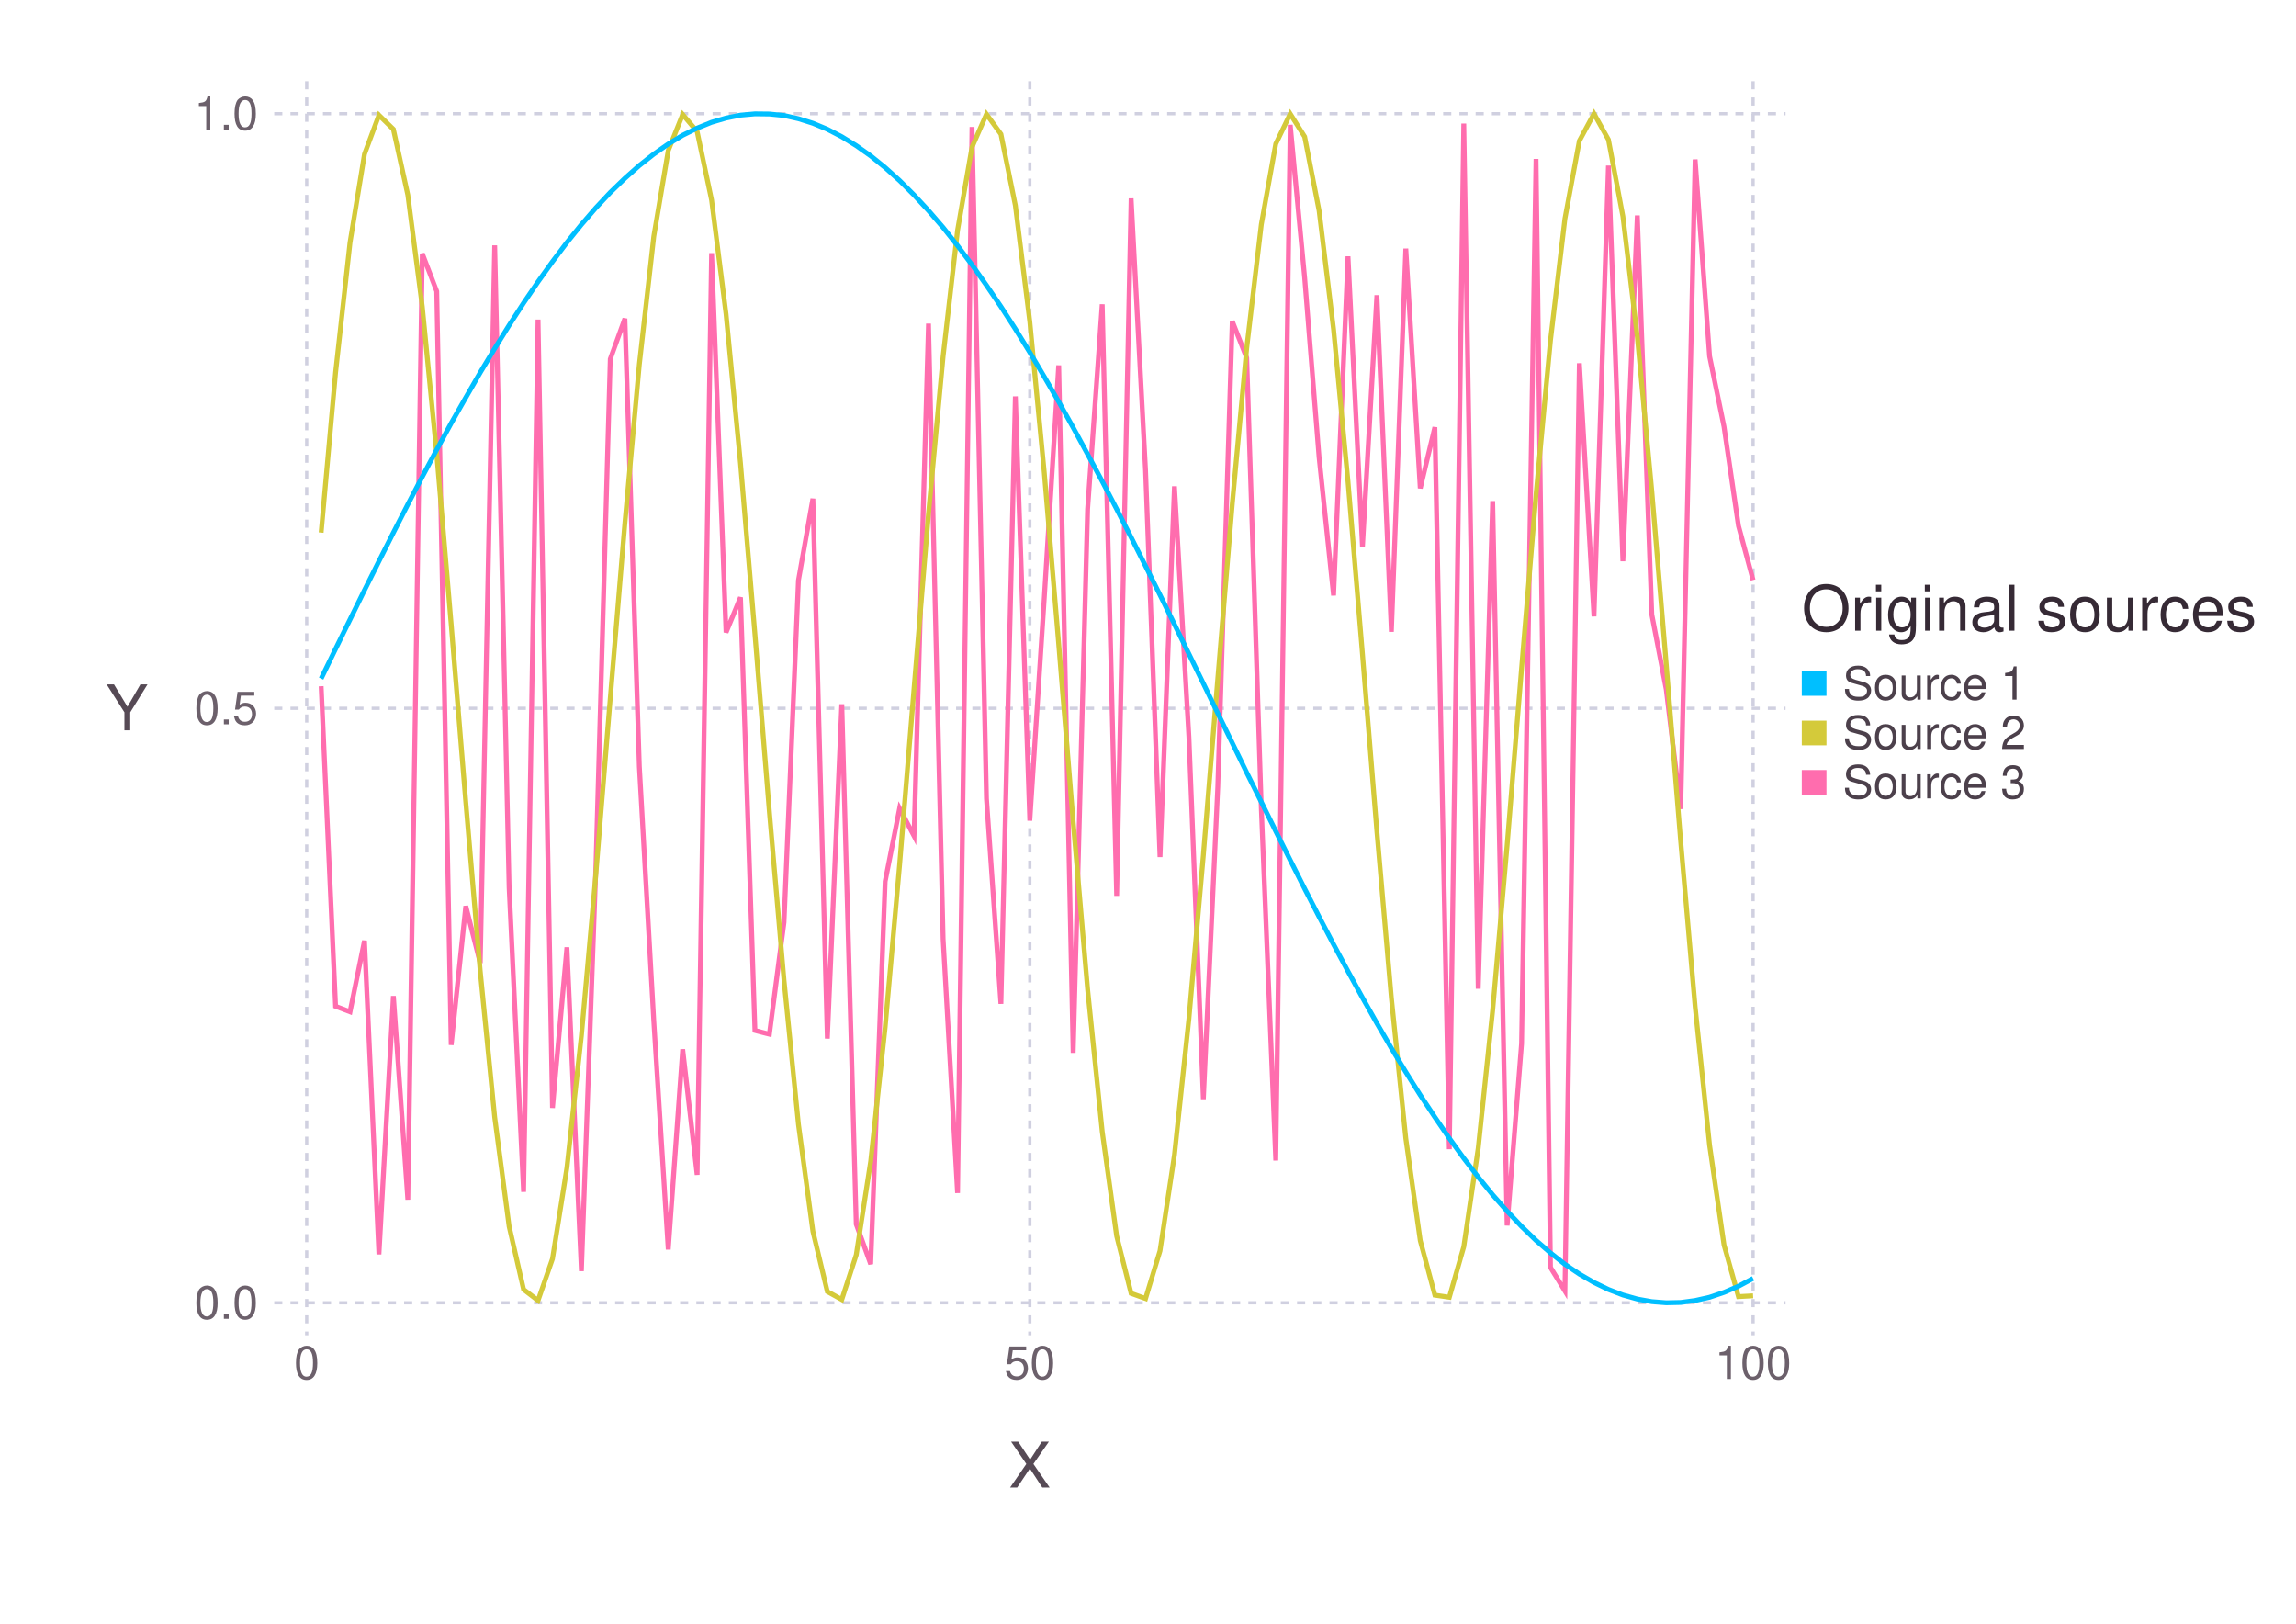
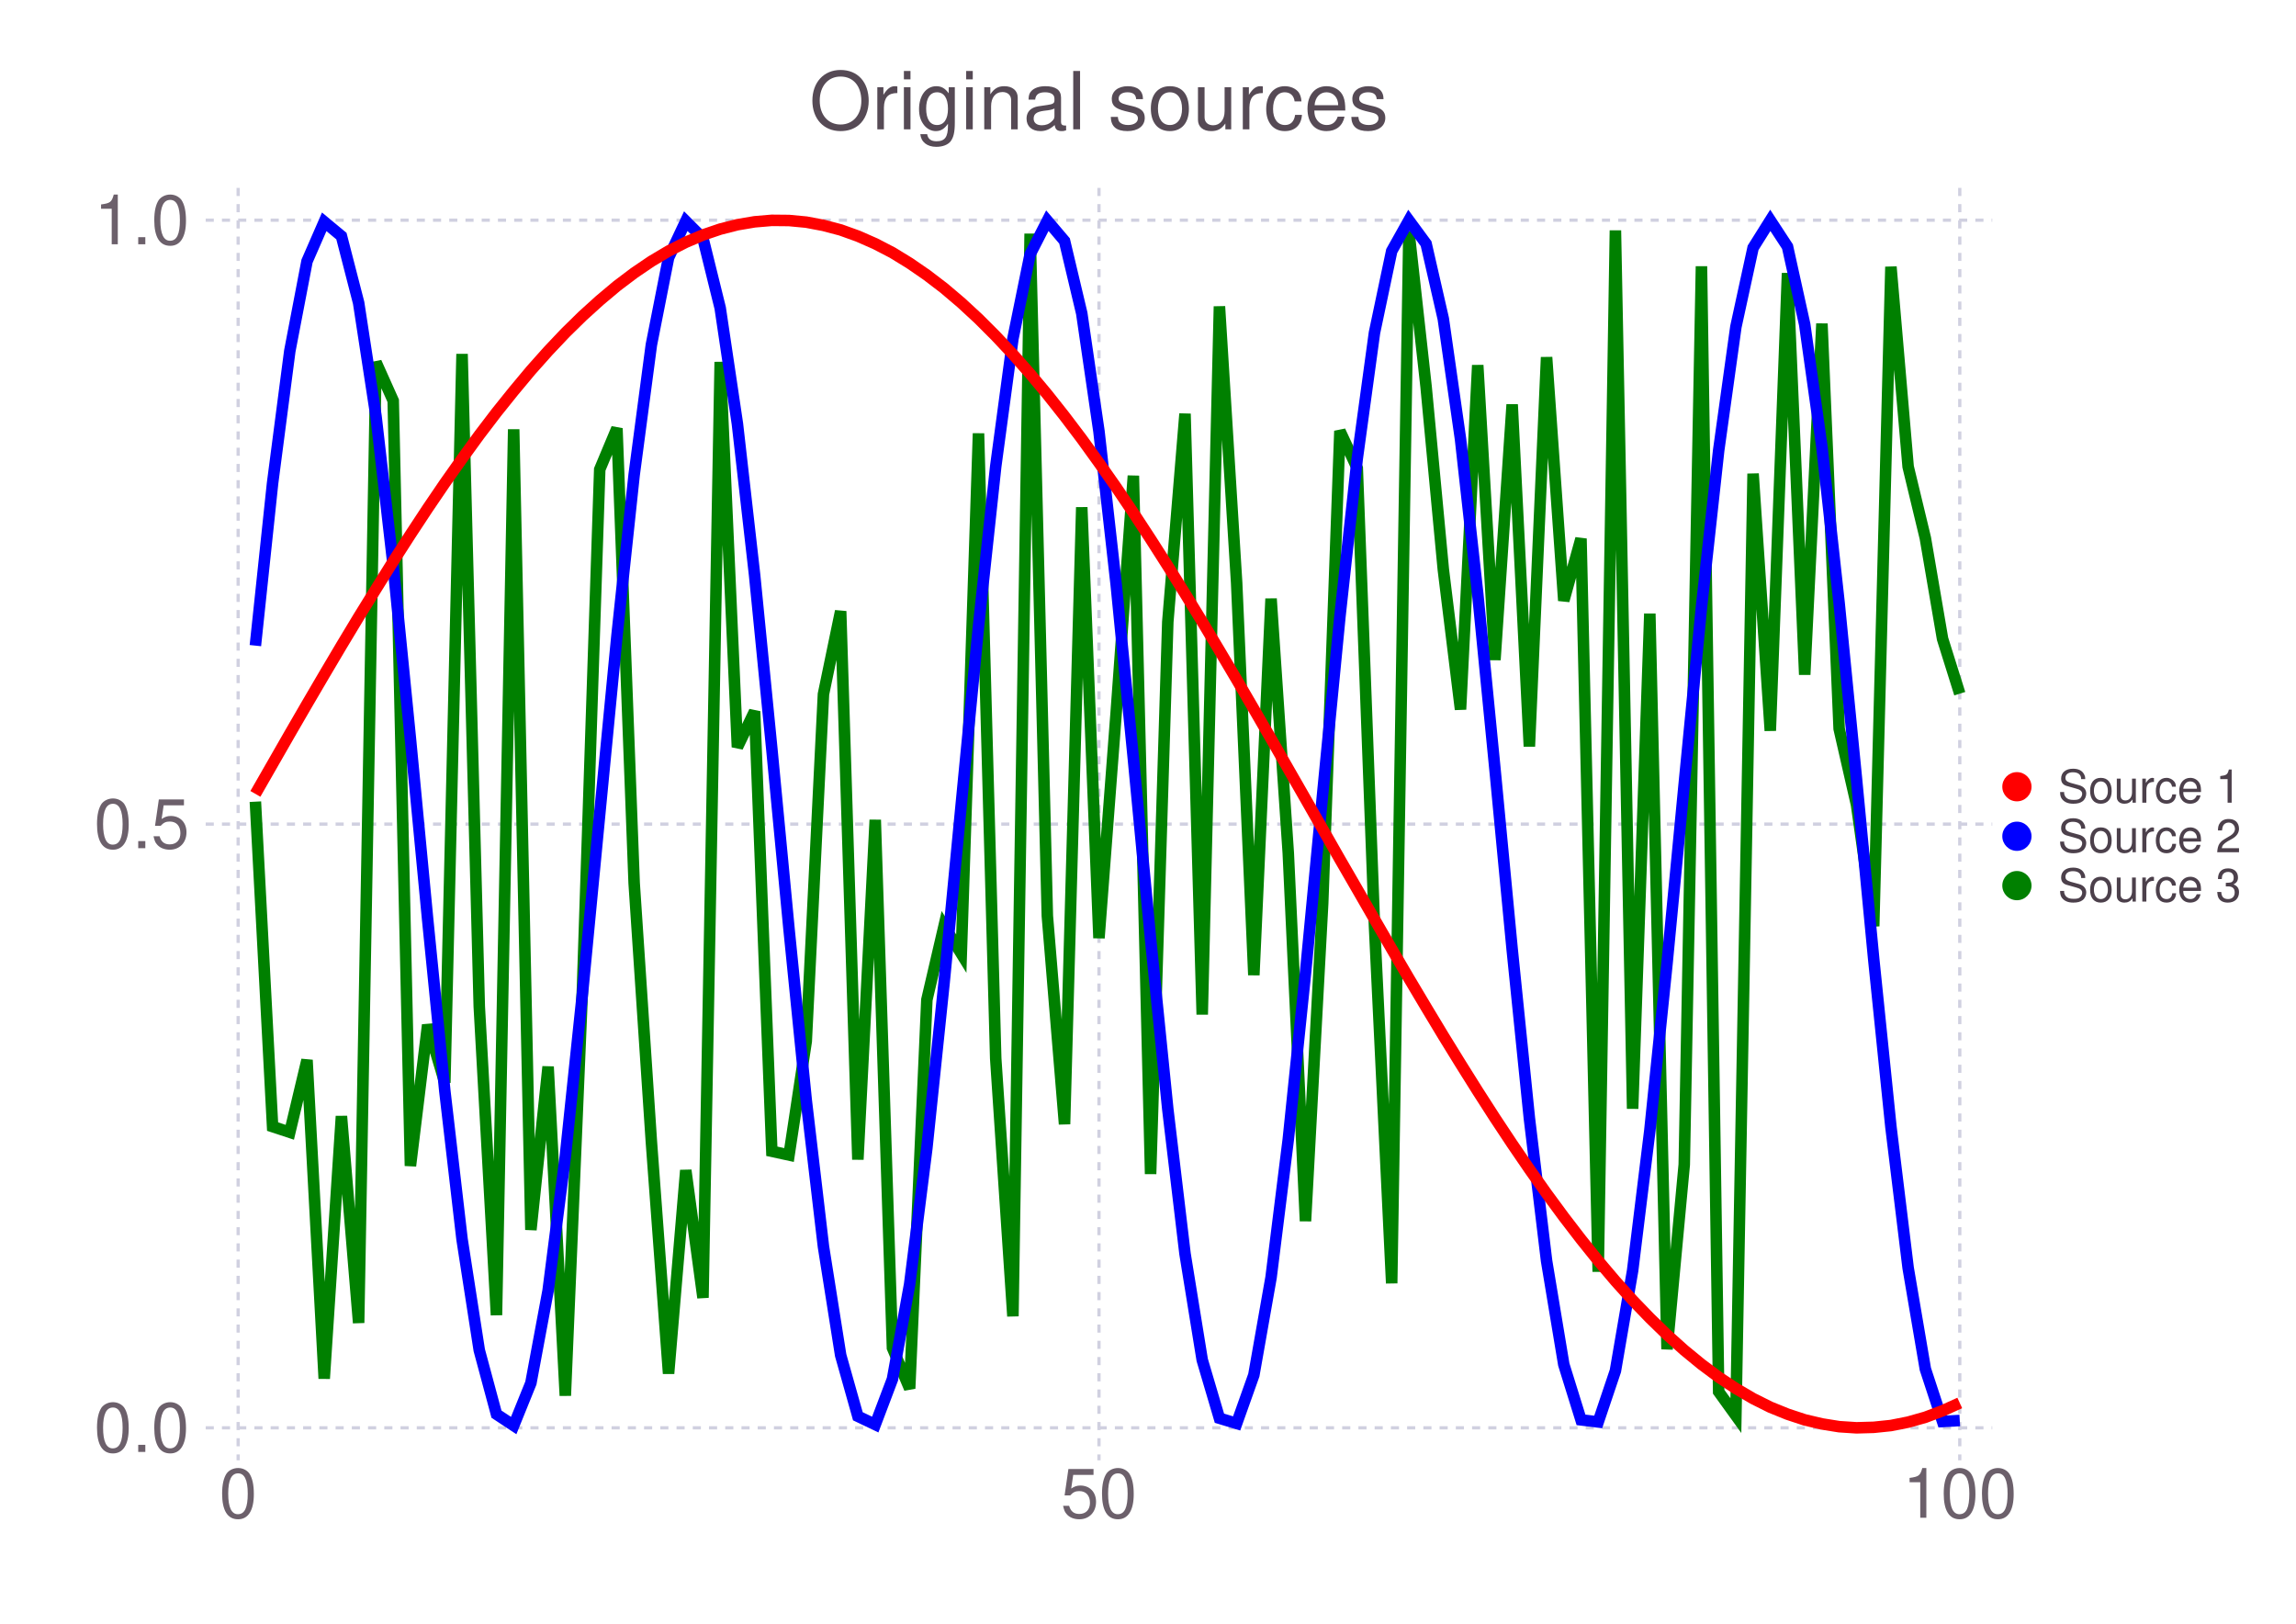
<svg xmlns="http://www.w3.org/2000/svg" version="1.2" width="141.42mm" height="100mm" viewBox="0 0 141.42 100" stroke="none" fill="#000000" stroke-width="0.3" font-size="3.88">
-   <g class="plotroot xscalable yscalable" id="img-ad81fe11-1">
-     <g font-size="3.88" font-family="'PT Sans','Helvetica Neue','Helvetica',sans-serif" fill="#564A55" stroke="#000000" stroke-opacity="0.000" id="img-ad81fe11-2">
-       <text x="63.43" y="89.28" text-anchor="middle" dy="0.6em">X</text>
-     </g>
-     <g class="guide xlabels" font-size="2.82" font-family="'PT Sans Caption','Helvetica Neue','Helvetica',sans-serif" fill="#6C606B" id="img-ad81fe11-3">
-       <text x="18.89" y="83.23" text-anchor="middle" dy="0.6em">0</text>
-       <text x="63.43" y="83.23" text-anchor="middle" dy="0.6em">50</text>
-       <text x="107.98" y="83.23" text-anchor="middle" dy="0.6em">100</text>
-     </g>
-     <g class="guide colorkey" id="img-ad81fe11-4">
-       <g fill="#4C404B" font-size="2.82" font-family="'PT Sans','Helvetica Neue','Helvetica',sans-serif" id="img-ad81fe11-5">
-         <text x="113.5" y="42.1" dy="0.35em" id="img-ad81fe11-6" class="color_Source_1">Source 1</text>
-         <text x="113.5" y="45.14" dy="0.35em" id="img-ad81fe11-7" class="color_Source_2">Source 2</text>
-         <text x="113.5" y="48.18" dy="0.35em" id="img-ad81fe11-8" class="color_Source_3">Source 3</text>
+   <defs>
+     <marker id="arrow" markerWidth="15" markerHeight="7" refX="5" refY="3.5" orient="auto" markerUnits="strokeWidth">
+       <path d="M0,0 L15,3.5 L0,7 z" stroke="context-stroke" fill="context-stroke" />
+     </marker>
+   </defs>
+   <g class="plotroot xscalable yscalable" id="img-072d42ea-1">
+     <g class="guide xlabels" font-size="4.23" font-family="'PT Sans Caption','Helvetica Neue','Helvetica',sans-serif" fill="#6C606B" id="img-072d42ea-2">
+       <g transform="translate(14.67,90.93)">
+         <g class="primitive">
+           <text text-anchor="middle" dy="0.6em">0</text>
+         </g>
      </g>
-       <g stroke="#000000" stroke-opacity="0.000" id="img-ad81fe11-9">
-         <rect x="110.98" y="41.33" width="1.52" height="1.52" id="img-ad81fe11-10" class="color_Source_1" fill="#00BFFF" />
-         <rect x="110.98" y="44.38" width="1.52" height="1.52" id="img-ad81fe11-11" class="color_Source_2" fill="#D4CA3A" />
-         <rect x="110.98" y="47.42" width="1.52" height="1.52" id="img-ad81fe11-12" class="color_Source_3" fill="#FF6DAE" />
+       <g transform="translate(67.69,90.93)">
+         <g class="primitive">
+           <text text-anchor="middle" dy="0.6em">50</text>
+         </g>
      </g>
-       <g fill="#362A35" font-size="3.88" font-family="'PT Sans','Helvetica Neue','Helvetica',sans-serif" stroke="#000000" stroke-opacity="0.000" id="img-ad81fe11-13">
-         <text x="110.98" y="38.84" id="img-ad81fe11-14">Original sources</text>
+       <g transform="translate(120.71,90.93)">
+         <g class="primitive">
+           <text text-anchor="middle" dy="0.6em">100</text>
+         </g>
      </g>
    </g>
-     <g clip-path="url(#img-ad81fe11-15)">
-       <g id="img-ad81fe11-16">
-         <g pointer-events="visible" opacity="1" fill="#000000" fill-opacity="0.000" stroke="#000000" stroke-opacity="0.000" class="guide background" id="img-ad81fe11-17">
-           <rect x="16.89" y="5" width="93.09" height="77.23" id="img-ad81fe11-18" />
+     <g class="guide colorkey" id="img-072d42ea-3">
+       <g fill="#4C404B" font-size="2.82" font-family="'PT Sans','Helvetica Neue','Helvetica',sans-serif" id="img-072d42ea-4">
+         <g transform="translate(126.75,48.45)" id="img-072d42ea-5">
+           <g class="primitive">
+             <text dy="0.35em">Source 1</text>
+           </g>
        </g>
-         <g class="guide ygridlines xfixed" stroke-dasharray="0.5,0.5" stroke-width="0.2" stroke="#D0D0E0" id="img-ad81fe11-19">
-           <path fill="none" d="M16.89,80.23 L 109.98 80.23" id="img-ad81fe11-20" />
-           <path fill="none" d="M16.89,43.62 L 109.98 43.62" id="img-ad81fe11-21" />
-           <path fill="none" d="M16.89,7 L 109.98 7" id="img-ad81fe11-22" />
+         <g transform="translate(126.75,51.5)" id="img-072d42ea-6">
+           <g class="primitive">
+             <text dy="0.35em">Source 2</text>
+           </g>
        </g>
-         <g class="guide xgridlines yfixed" stroke-dasharray="0.5,0.5" stroke-width="0.2" stroke="#D0D0E0" id="img-ad81fe11-23">
-           <path fill="none" d="M18.89,5 L 18.89 82.23" id="img-ad81fe11-24" />
-           <path fill="none" d="M63.43,5 L 63.43 82.23" id="img-ad81fe11-25" />
-           <path fill="none" d="M107.98,5 L 107.98 82.23" id="img-ad81fe11-26" />
+         <g transform="translate(126.75,54.54)" id="img-072d42ea-7">
+           <g class="primitive">
+             <text dy="0.35em">Source 3</text>
+           </g>
        </g>
-         <g class="plotpanel" id="img-ad81fe11-27">
-           <g stroke-width="0.3" fill="#000000" fill-opacity="0.000" class="geometry color_Source_3" stroke-dasharray="none" stroke="#FF6DAE" id="img-ad81fe11-28">
-             <path fill="none" d="M19.78,42.26 L 20.67 61.97 21.56 62.31 22.45 57.93 23.34 77.25 24.23 61.34 25.12 73.88 26.01 15.62 26.9 17.94 27.79 64.35 28.69 55.8 29.58 59.31 30.47 15.11 31.36 54.68 32.25 73.4 33.14 19.68 34.03 68.23 34.92 58.34 35.81 78.28 36.7 53.5 37.59 22.11 38.49 19.62 39.38 47.2 40.27 62.88 41.16 76.95 42.05 64.62 42.94 72.35 43.83 15.59 44.72 38.95 45.61 36.79 46.5 63.46 47.39 63.69 48.29 56.8 49.18 35.74 50.07 30.71 50.96 63.96 51.85 43.37 52.74 75.39 53.63 77.85 54.52 54.28 55.41 49.79 56.3 51.48 57.19 19.93 58.09 57.83 58.98 73.47 59.87 7.82 60.76 49.18 61.65 61.82 62.54 24.41 63.43 50.54 64.32 36.85 65.21 22.5 66.1 64.84 66.99 31.36 67.89 18.74 68.78 55.17 69.67 12.22 70.56 28.98 71.45 52.78 72.34 29.95 73.23 45.38 74.12 67.69 75.01 48.43 75.9 19.78 76.79 22.04 77.69 49.79 78.58 71.47 79.47 7.69 80.36 17.11 81.25 28.18 82.14 36.67 83.03 15.79 83.92 33.67 84.81 18.18 85.7 38.91 86.59 15.31 87.48 30.07 88.38 26.31 89.27 70.77 90.16 7.61 91.05 60.89 91.94 30.86 92.83 75.47 93.72 64.27 94.61 9.79 95.5 78.05 96.39 79.5 97.28 22.37 98.18 37.96 99.07 10.2 99.96 34.56 100.85 13.27 101.74 37.84 102.63 42.45 103.52 49.82 104.41 9.82 105.3 21.94 106.19 26.28 107.08 32.38 107.98 35.72" id="img-ad81fe11-29" />
+       </g>
+       <g stroke-width="0" id="img-072d42ea-8">
+         <g stroke="#000000" stroke-opacity="0.000" fill-opacity="1" fill="#008000" id="img-072d42ea-9">
+           <g transform="translate(124.23,54.54)" id="img-072d42ea-10">
+             <circle cx="0" cy="0" r="0.9" class="primitive" />
          </g>
-           <g stroke-width="0.3" fill="#000000" fill-opacity="0.000" class="geometry color_Source_2" stroke-dasharray="none" stroke="#D4CA3A" id="img-ad81fe11-30">
-             <path fill="none" d="M19.78,32.8 L 20.67 22.94 21.56 14.93 22.45 9.49 23.34 7.09 24.23 7.96 25.12 12.01 26.01 18.88 26.9 27.97 27.79 38.45 28.69 49.39 29.58 59.82 30.47 68.8 31.36 75.53 32.25 79.41 33.14 80.09 34.03 77.52 34.92 71.91 35.81 63.78 36.7 53.85 37.59 43 38.49 32.21 39.38 22.44 40.27 14.56 41.16 9.27 42.05 7.05 42.94 8.1 43.83 12.32 44.72 19.34 45.61 28.53 46.5 39.06 47.39 50 48.29 60.37 49.18 69.24 50.07 75.83 50.96 79.54 51.85 80.03 52.74 77.28 53.63 71.52 54.52 63.26 55.41 53.26 56.3 42.39 57.19 31.63 58.09 21.94 58.98 14.18 59.87 9.06 60.76 7.03 61.65 8.26 62.54 12.65 63.43 19.81 64.32 29.09 65.21 39.67 66.1 50.61 66.99 60.92 67.89 69.68 68.78 76.12 69.67 79.65 70.56 79.97 71.45 77.03 72.34 71.12 73.23 62.74 74.12 52.66 75.01 41.77 75.9 31.05 76.79 21.44 77.69 13.82 78.58 8.86 79.47 7.01 80.36 8.42 81.25 12.98 82.14 20.28 83.03 29.66 83.92 40.28 84.81 51.21 85.7 61.46 86.59 70.11 87.48 76.4 88.38 79.76 89.27 79.89 90.16 76.78 91.05 70.71 91.94 62.21 92.83 52.06 93.72 41.16 94.61 30.47 95.5 20.96 96.39 13.47 97.28 8.67 98.18 7 99.07 8.6 99.96 13.32 100.85 20.75 101.74 30.23 102.63 40.9 103.52 51.81 104.41 61.99 105.3 70.53 106.19 76.67 107.08 79.85 107.98 79.8" id="img-ad81fe11-31" />
+         </g>
+         <g stroke="#000000" stroke-opacity="0.000" fill-opacity="1" fill="#0000FF" id="img-072d42ea-11">
+           <g transform="translate(124.23,51.5)" id="img-072d42ea-12">
+             <circle cx="0" cy="0" r="0.9" class="primitive" />
          </g>
-           <g stroke-width="0.3" fill="#000000" fill-opacity="0.000" class="geometry color_Source_1" stroke-dasharray="none" stroke="#00BFFF" id="img-ad81fe11-32">
-             <path fill="none" d="M19.78,41.79 L 20.67 39.96 21.56 38.15 22.45 36.34 23.34 34.56 24.23 32.8 25.12 31.06 26.01 29.36 26.9 27.69 27.79 26.06 28.69 24.48 29.58 22.94 30.47 21.46 31.36 20.03 32.25 18.66 33.14 17.35 34.03 16.11 34.92 14.93 35.81 13.83 36.7 12.8 37.59 11.85 38.49 10.98 39.38 10.19 40.27 9.49 41.16 8.87 42.05 8.33 42.94 7.89 43.83 7.53 44.72 7.27 45.61 7.09 46.5 7.01 47.39 7.02 48.29 7.11 49.18 7.31 50.07 7.59 50.96 7.96 51.85 8.42 52.74 8.97 53.63 9.6 54.52 10.32 55.41 11.12 56.3 12.01 57.19 12.97 58.09 14.01 58.98 15.13 59.87 16.31 60.76 17.57 61.65 18.88 62.54 20.26 63.43 21.7 64.32 23.2 65.21 24.74 66.1 26.33 66.99 27.97 67.89 29.64 68.78 31.35 69.67 33.09 70.56 34.86 71.45 36.64 72.34 38.45 73.23 40.27 74.12 42.09 75.01 43.93 75.9 45.75 76.79 47.58 77.69 49.39 78.58 51.19 79.47 52.97 80.36 54.73 81.25 56.46 82.14 58.16 83.03 59.82 83.92 61.44 84.81 63.02 85.7 64.55 86.59 66.02 87.48 67.44 88.38 68.8 89.27 70.1 90.16 71.33 91.05 72.49 91.94 73.58 92.83 74.59 93.72 75.53 94.61 76.39 95.5 77.16 96.39 77.86 97.28 78.46 98.18 78.98 99.07 79.41 99.96 79.75 100.85 80 101.74 80.16 102.63 80.23 103.52 80.21 104.41 80.09 105.3 79.89 106.19 79.59 107.08 79.21 107.98 78.73" id="img-ad81fe11-33" />
+         </g>
+         <g stroke="#000000" stroke-opacity="0.000" fill-opacity="1" fill="#FF0000" id="img-072d42ea-13">
+           <g transform="translate(124.23,48.45)" id="img-072d42ea-14">
+             <circle cx="0" cy="0" r="0.9" class="primitive" />
+           </g>
+         </g>
+       </g>
+       <g fill="#362A35" font-size="3.88" font-family="'PT Sans','Helvetica Neue','Helvetica',sans-serif" stroke="#000000" stroke-opacity="0.000" id="img-072d42ea-15">
+         <g transform="translate(123.71,45.43)" id="img-072d42ea-16">
+           <g class="primitive">
+             <text dy="-0em" />
          </g>
        </g>
      </g>
    </g>
-     <g class="guide ylabels" font-size="2.82" font-family="'PT Sans Caption','Helvetica Neue','Helvetica',sans-serif" fill="#6C606B" id="img-ad81fe11-34">
-       <text x="15.89" y="80.23" text-anchor="end" dy="0.35em" id="img-ad81fe11-35">0.0</text>
-       <text x="15.89" y="43.62" text-anchor="end" dy="0.35em" id="img-ad81fe11-36">0.5</text>
-       <text x="15.89" y="7" text-anchor="end" dy="0.35em" id="img-ad81fe11-37">1.0</text>
+     <g clip-path="url(#img-072d42ea-17)">
+       <g id="img-072d42ea-18">
+         <g pointer-events="visible" stroke-width="0.3" fill="#000000" fill-opacity="0.000" stroke="#000000" stroke-opacity="0.000" class="guide background" id="img-072d42ea-19">
+           <g transform="translate(67.69,50.75)" id="img-072d42ea-20">
+             <path d="M-55.02,-39.18 L55.02,-39.18 55.02,39.18 -55.02,39.18  z" class="primitive" />
+           </g>
+         </g>
+         <g class="guide ygridlines xfixed" stroke-dasharray="0.5,0.5" stroke-width="0.2" stroke="#D0D0E0" id="img-072d42ea-21">
+           <g transform="translate(67.69,87.93)" id="img-072d42ea-22">
+             <path fill="none" d="M-55.02,0 L55.02,0 " class="primitive" />
+           </g>
+           <g transform="translate(67.69,50.75)" id="img-072d42ea-23">
+             <path fill="none" d="M-55.02,0 L55.02,0 " class="primitive" />
+           </g>
+           <g transform="translate(67.69,13.56)" id="img-072d42ea-24">
+             <path fill="none" d="M-55.02,0 L55.02,0 " class="primitive" />
+           </g>
+         </g>
+         <g class="guide xgridlines yfixed" stroke-dasharray="0.5,0.5" stroke-width="0.2" stroke="#D0D0E0" id="img-072d42ea-25">
+           <g transform="translate(14.67,50.75)" id="img-072d42ea-26">
+             <path fill="none" d="M0,-39.18 L0,39.18 " class="primitive" />
+           </g>
+           <g transform="translate(67.69,50.75)" id="img-072d42ea-27">
+             <path fill="none" d="M0,-39.18 L0,39.18 " class="primitive" />
+           </g>
+           <g transform="translate(120.71,50.75)" id="img-072d42ea-28">
+             <path fill="none" d="M0,-39.18 L0,39.18 " class="primitive" />
+           </g>
+         </g>
+         <g class="plotpanel" id="img-072d42ea-29">
+           <g stroke-width="0.71" fill="#000000" fill-opacity="0.000" class="geometry" id="img-072d42ea-30">
+             <g class="color_RGBA{N0f8}(0.0,0.502,0.0,1.0)" stroke-dasharray="none" stroke="#008000" id="img-072d42ea-31">
+               <g transform="translate(68.22,50.5)" id="img-072d42ea-32">
+                 <path fill="none" d="M-52.49,-1.13 L-51.43,18.88 -50.37,19.23 -49.31,14.78 -48.25,34.4 -47.19,18.24 -46.13,30.97 -45.06,-28.19 -44,-25.82 -42.94,21.3 -41.88,12.62 -40.82,16.18 -39.76,-28.7 -38.7,11.48 -37.64,30.49 -36.58,-24.06 -35.52,25.24 -34.46,15.19 -33.4,35.45 -32.34,10.28 -31.28,-21.59 -30.22,-24.12 -29.16,3.88 -28.1,19.8 -27.04,34.09 -25.98,21.57 -24.92,29.42 -23.86,-28.21 -22.8,-4.49 -21.74,-6.69 -20.68,20.4 -19.62,20.63 -18.56,13.63 -17.5,-7.75 -16.44,-12.86 -15.38,20.91 -14.31,-0.01 -13.25,32.51 -12.19,35.01 -11.13,11.07 -10.07,6.52 -9.01,8.23 -7.95,-23.81 -6.89,14.68 -5.83,30.56 -4.77,-36.11 -3.71,5.9 -2.65,18.73 -1.59,-19.26 -0.53,7.27 0.53,-6.62 1.59,-21.2 2.65,21.8 3.71,-12.2 4.77,-25.02 5.83,11.98 6.89,-31.63 7.95,-14.61 9.01,9.55 10.07,-13.63 11.13,2.03 12.19,24.7 13.25,5.13 14.31,-23.96 15.38,-21.66 16.44,6.51 17.5,28.53 18.56,-36.24 19.62,-26.67 20.68,-15.43 21.74,-6.81 22.8,-28.01 23.86,-9.86 24.92,-25.59 25.98,-4.53 27.04,-28.5 28.1,-13.51 29.16,-17.33 30.22,27.82 31.28,-36.31 32.34,17.78 33.4,-12.71 34.46,32.59 35.52,21.22 36.58,-34.1 37.64,35.21 38.7,36.68 39.76,-21.33 40.82,-5.5 41.88,-33.68 42.94,-8.95 44,-30.57 45.06,-5.62 46.13,-0.94 47.19,6.54 48.25,-34.07 49.31,-21.76 50.37,-17.36 51.43,-11.16 52.49,-7.78 " class="primitive" />
+               </g>
+             </g>
+           </g>
+           <g stroke-width="0.71" fill="#000000" fill-opacity="0.000" class="geometry" id="img-072d42ea-33">
+             <g class="color_RGBA{N0f8}(0.0,0.0,1.0,1.0)" stroke-dasharray="none" stroke="#0000FF" id="img-072d42ea-34">
+               <g transform="translate(68.22,49.89)" id="img-072d42ea-35">
+                 <path fill="none" d="M-52.49,-10.13 L-51.43,-20.14 -50.37,-28.27 -49.31,-33.8 -48.25,-36.23 -47.19,-35.35 -46.13,-31.24 -45.06,-24.26 -44,-15.03 -42.94,-4.39 -41.88,6.72 -40.82,17.31 -39.76,26.43 -38.7,33.26 -37.64,37.2 -36.58,37.9 -35.52,35.28 -34.46,29.59 -33.4,21.33 -32.34,11.25 -31.28,0.23 -30.22,-10.73 -29.16,-20.65 -28.1,-28.65 -27.04,-34.02 -25.98,-36.27 -24.92,-35.21 -23.86,-30.92 -22.8,-23.79 -21.74,-14.47 -20.68,-3.77 -19.62,7.34 -18.56,17.87 -17.5,26.88 -16.44,33.57 -15.38,37.33 -14.31,37.84 -13.25,35.04 -12.19,29.19 -11.13,20.81 -10.07,10.64 -9.01,-0.39 -7.95,-11.32 -6.89,-21.16 -5.83,-29.03 -4.77,-34.23 -3.71,-36.3 -2.65,-35.05 -1.59,-30.59 -0.53,-23.32 0.53,-13.89 1.59,-3.15 2.65,7.95 3.71,18.42 4.77,27.32 5.83,33.86 6.89,37.45 7.95,37.77 9.01,34.79 10.07,28.78 11.13,20.28 12.19,10.04 13.25,-1.02 14.31,-11.91 15.38,-21.66 16.44,-29.4 17.5,-34.43 18.56,-36.32 19.62,-34.88 20.68,-30.25 21.74,-22.84 22.8,-13.32 23.86,-2.53 24.92,8.57 25.98,18.97 27.04,27.76 28.1,34.14 29.16,37.55 30.22,37.68 31.28,34.53 32.34,28.36 33.4,19.74 34.46,9.43 35.52,-1.64 36.58,-12.49 37.64,-22.15 38.7,-29.76 39.76,-34.63 40.82,-36.32 41.88,-34.7 42.94,-29.9 44,-22.36 45.06,-12.74 46.13,-1.9 47.19,9.18 48.25,19.51 49.31,28.19 50.37,34.42 51.43,37.65 52.49,37.59 " class="primitive" />
+               </g>
+             </g>
+           </g>
+           <g stroke-width="0.71" fill="#000000" fill-opacity="0.000" class="geometry" id="img-072d42ea-36">
+             <g class="color_RGBA{N0f8}(1.0,0.0,0.0,1.0)" stroke-dasharray="none" stroke="#FF0000" id="img-072d42ea-37">
+               <g transform="translate(68.22,45.6)" id="img-072d42ea-38">
+                 <path fill="none" d="M-52.49,3.29 L-51.43,1.44 -50.37,-0.41 -49.31,-2.24 -48.25,-4.05 -47.19,-5.84 -46.13,-7.6 -45.06,-9.33 -44,-11.03 -42.94,-12.68 -41.88,-14.29 -40.82,-15.85 -39.76,-17.35 -38.7,-18.81 -37.64,-20.2 -36.58,-21.52 -35.52,-22.79 -34.46,-23.98 -33.4,-25.1 -32.34,-26.14 -31.28,-27.1 -30.22,-27.99 -29.16,-28.79 -28.1,-29.51 -27.04,-30.14 -25.98,-30.68 -24.92,-31.13 -23.86,-31.49 -22.8,-31.76 -21.74,-31.94 -20.68,-32.03 -19.62,-32.02 -18.56,-31.92 -17.5,-31.72 -16.44,-31.44 -15.38,-31.06 -14.31,-30.59 -13.25,-30.04 -12.19,-29.39 -11.13,-28.66 -10.07,-27.85 -9.01,-26.95 -7.95,-25.97 -6.89,-24.91 -5.83,-23.78 -4.77,-22.58 -3.71,-21.31 -2.65,-19.97 -1.59,-18.57 -0.53,-17.1 0.53,-15.59 1.59,-14.02 2.65,-12.4 3.71,-10.74 4.77,-9.04 5.83,-7.31 6.89,-5.54 7.95,-3.75 9.01,-1.93 10.07,-0.1 11.13,1.75 12.19,3.6 13.25,5.46 14.31,7.32 15.38,9.17 16.44,11.01 17.5,12.84 18.56,14.65 19.62,16.43 20.68,18.19 21.74,19.91 22.8,21.6 23.86,23.25 24.92,24.85 25.98,26.4 27.04,27.9 28.1,29.34 29.16,30.72 30.22,32.04 31.28,33.29 32.34,34.47 33.4,35.57 34.46,36.6 35.52,37.55 36.58,38.42 37.64,39.21 38.7,39.91 39.76,40.53 40.82,41.06 41.88,41.49 42.94,41.84 44,42.09 45.06,42.26 46.13,42.33 47.19,42.3 48.25,42.19 49.31,41.98 50.37,41.68 51.43,41.28 52.49,40.8 " class="primitive" />
+               </g>
+             </g>
+           </g>
+         </g>
+       </g>
    </g>
-     <g font-size="3.88" font-family="'PT Sans','Helvetica Neue','Helvetica',sans-serif" fill="#564A55" stroke="#000000" stroke-opacity="0.000" id="img-ad81fe11-38">
-       <text x="9.11" y="43.62" text-anchor="end" dy="0.35em" id="img-ad81fe11-39">Y</text>
+     <g class="guide ylabels" font-size="4.23" font-family="'PT Sans Caption','Helvetica Neue','Helvetica',sans-serif" fill="#6C606B" id="img-072d42ea-39">
+       <g transform="translate(11.67,87.93)" id="img-072d42ea-40">
+         <g class="primitive">
+           <text text-anchor="end" dy="0.35em">0.0</text>
+         </g>
+       </g>
+       <g transform="translate(11.67,50.75)" id="img-072d42ea-41">
+         <g class="primitive">
+           <text text-anchor="end" dy="0.35em">0.5</text>
+         </g>
+       </g>
+       <g transform="translate(11.67,13.56)" id="img-072d42ea-42">
+         <g class="primitive">
+           <text text-anchor="end" dy="0.35em">1.0</text>
+         </g>
+       </g>
+     </g>
+     <g font-size="4.94" font-family="'PT Sans','Helvetica Neue','Helvetica',sans-serif" fill="#564A55" stroke="#000000" stroke-opacity="0.000" id="img-072d42ea-43">
+       <g transform="translate(67.69,5)" id="img-072d42ea-44">
+         <g class="primitive">
+           <text text-anchor="middle" dy="0.6em">Original sources</text>
+         </g>
+       </g>
    </g>
  </g>
  <defs>
-     <clipPath id="img-ad81fe11-15">
-       <path d="M16.89,5 L 109.98 5 109.98 82.23 16.89 82.23" />
+     <clipPath id="img-072d42ea-17">
+       <path d="M12.67,11.56 L122.71,11.56 122.71,89.93 12.67,89.93 " />
    </clipPath>
  </defs>
</svg>
